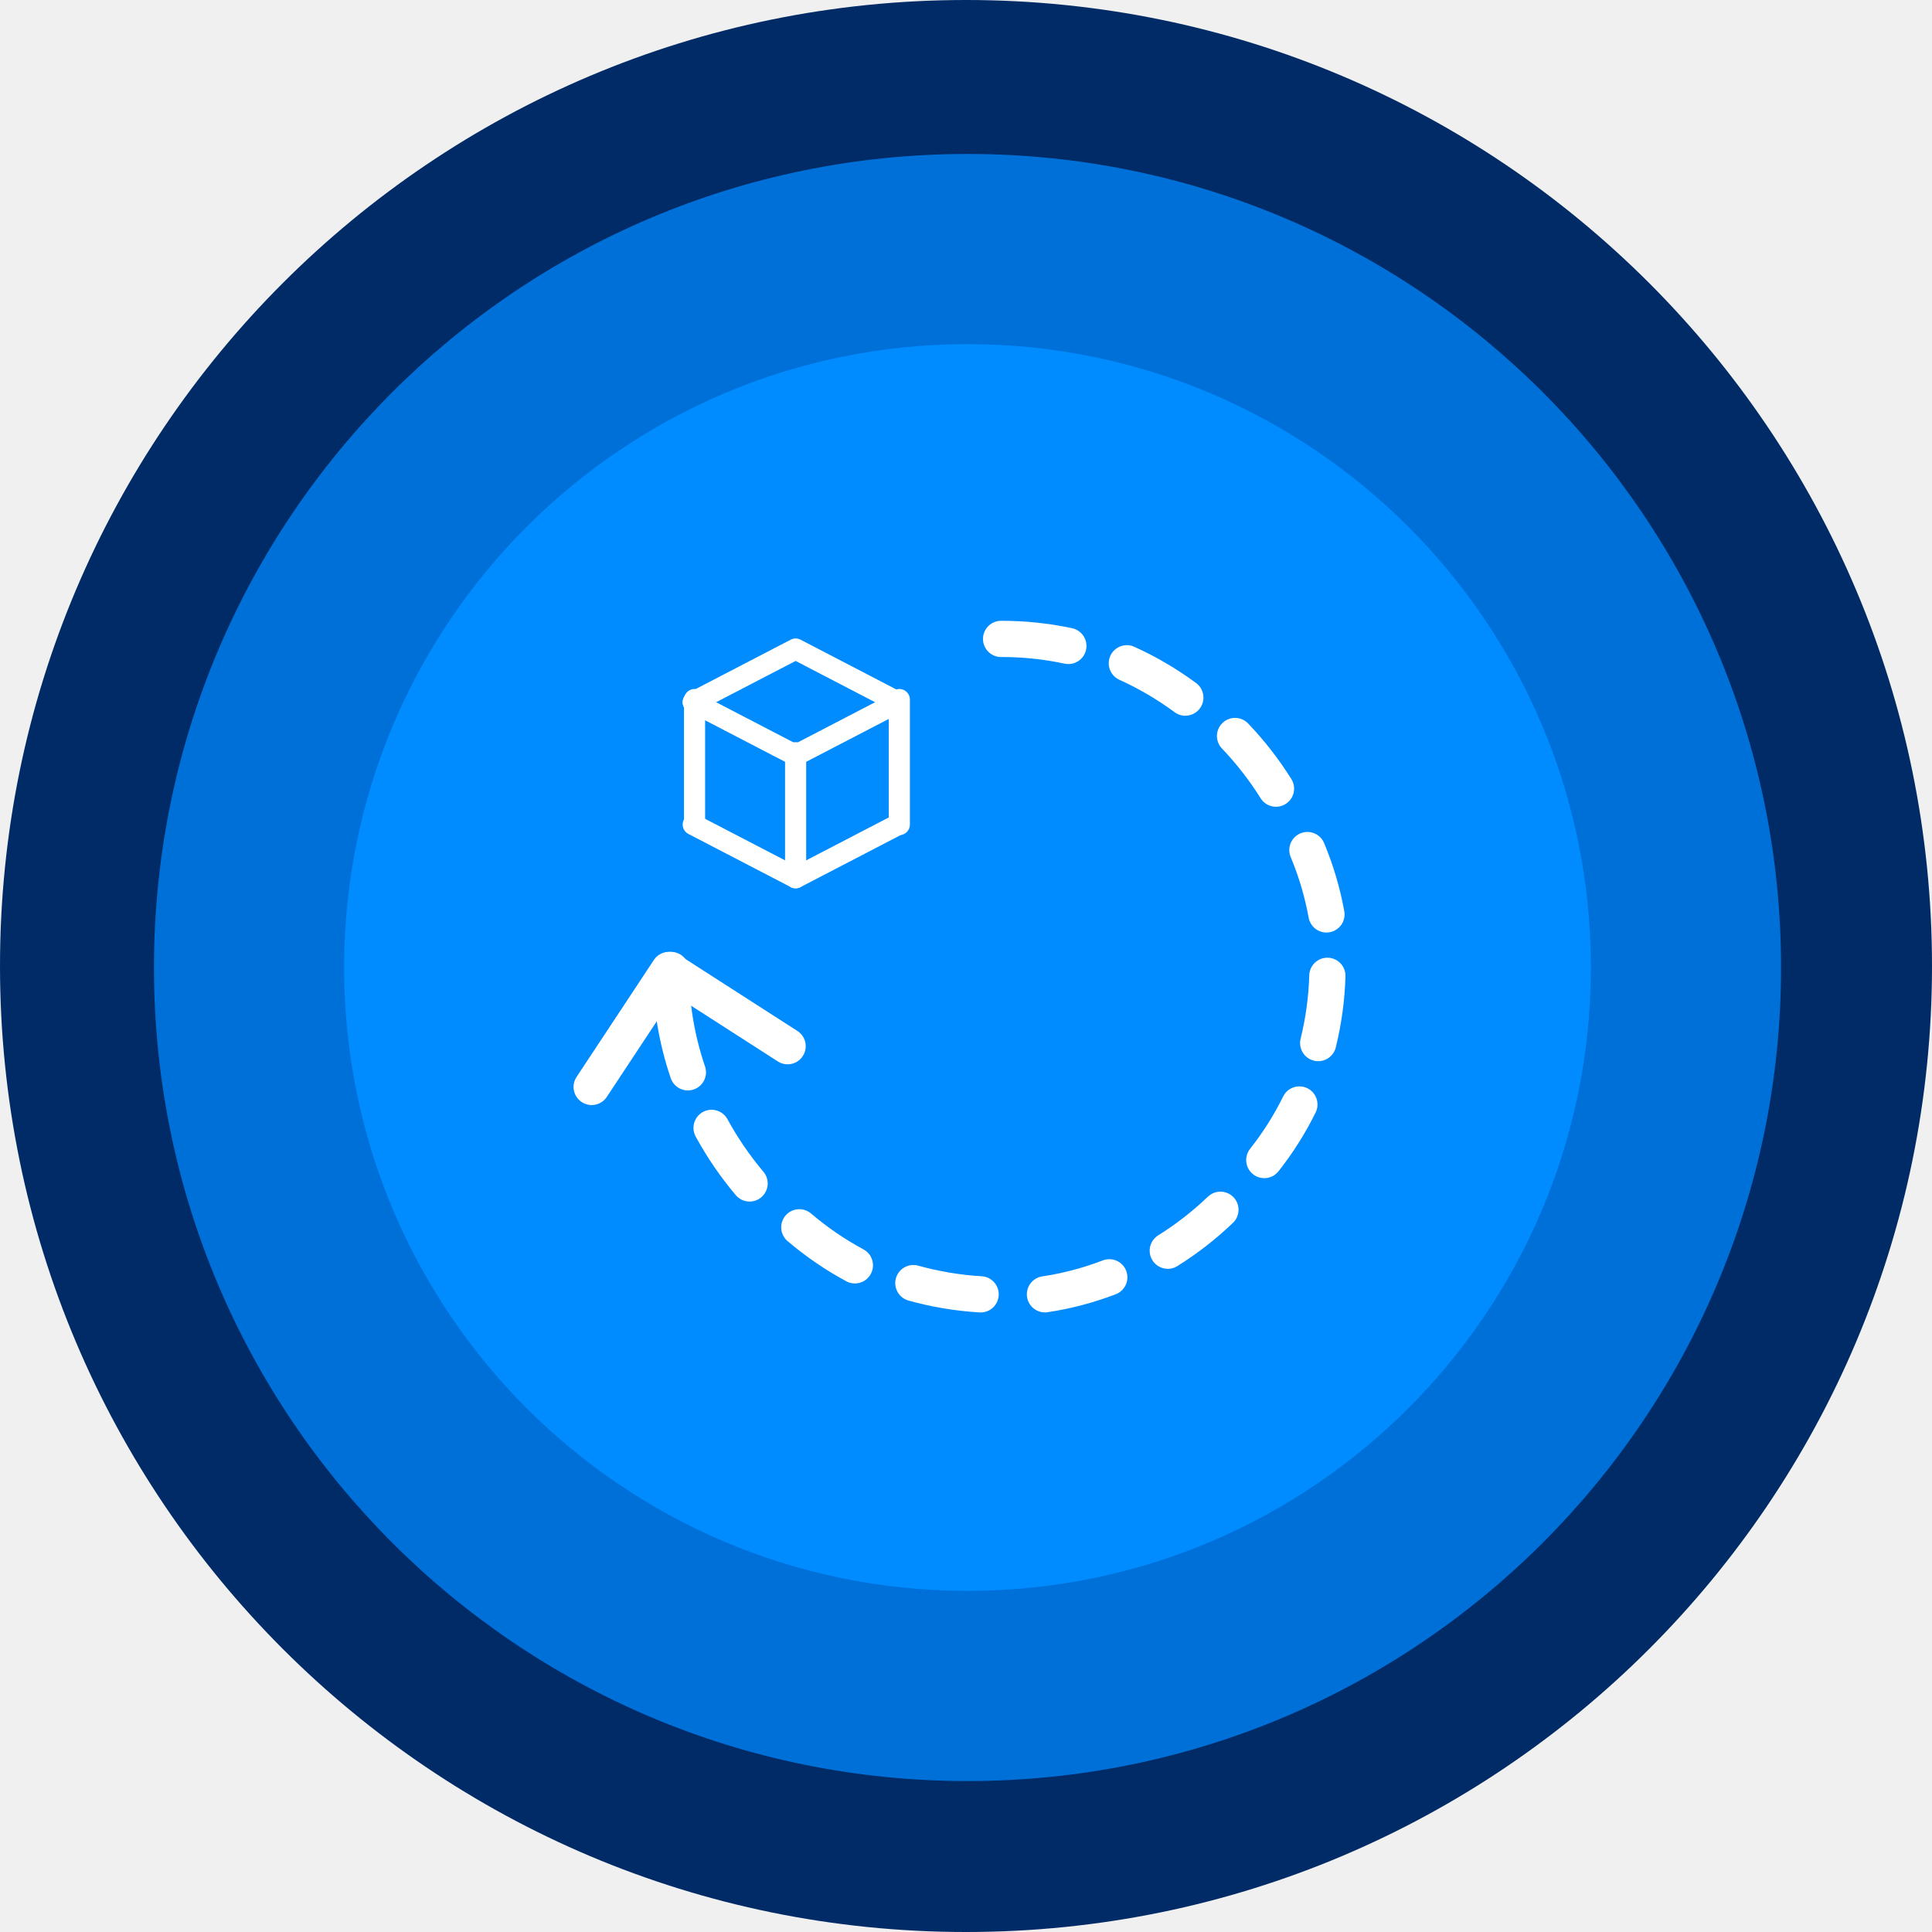
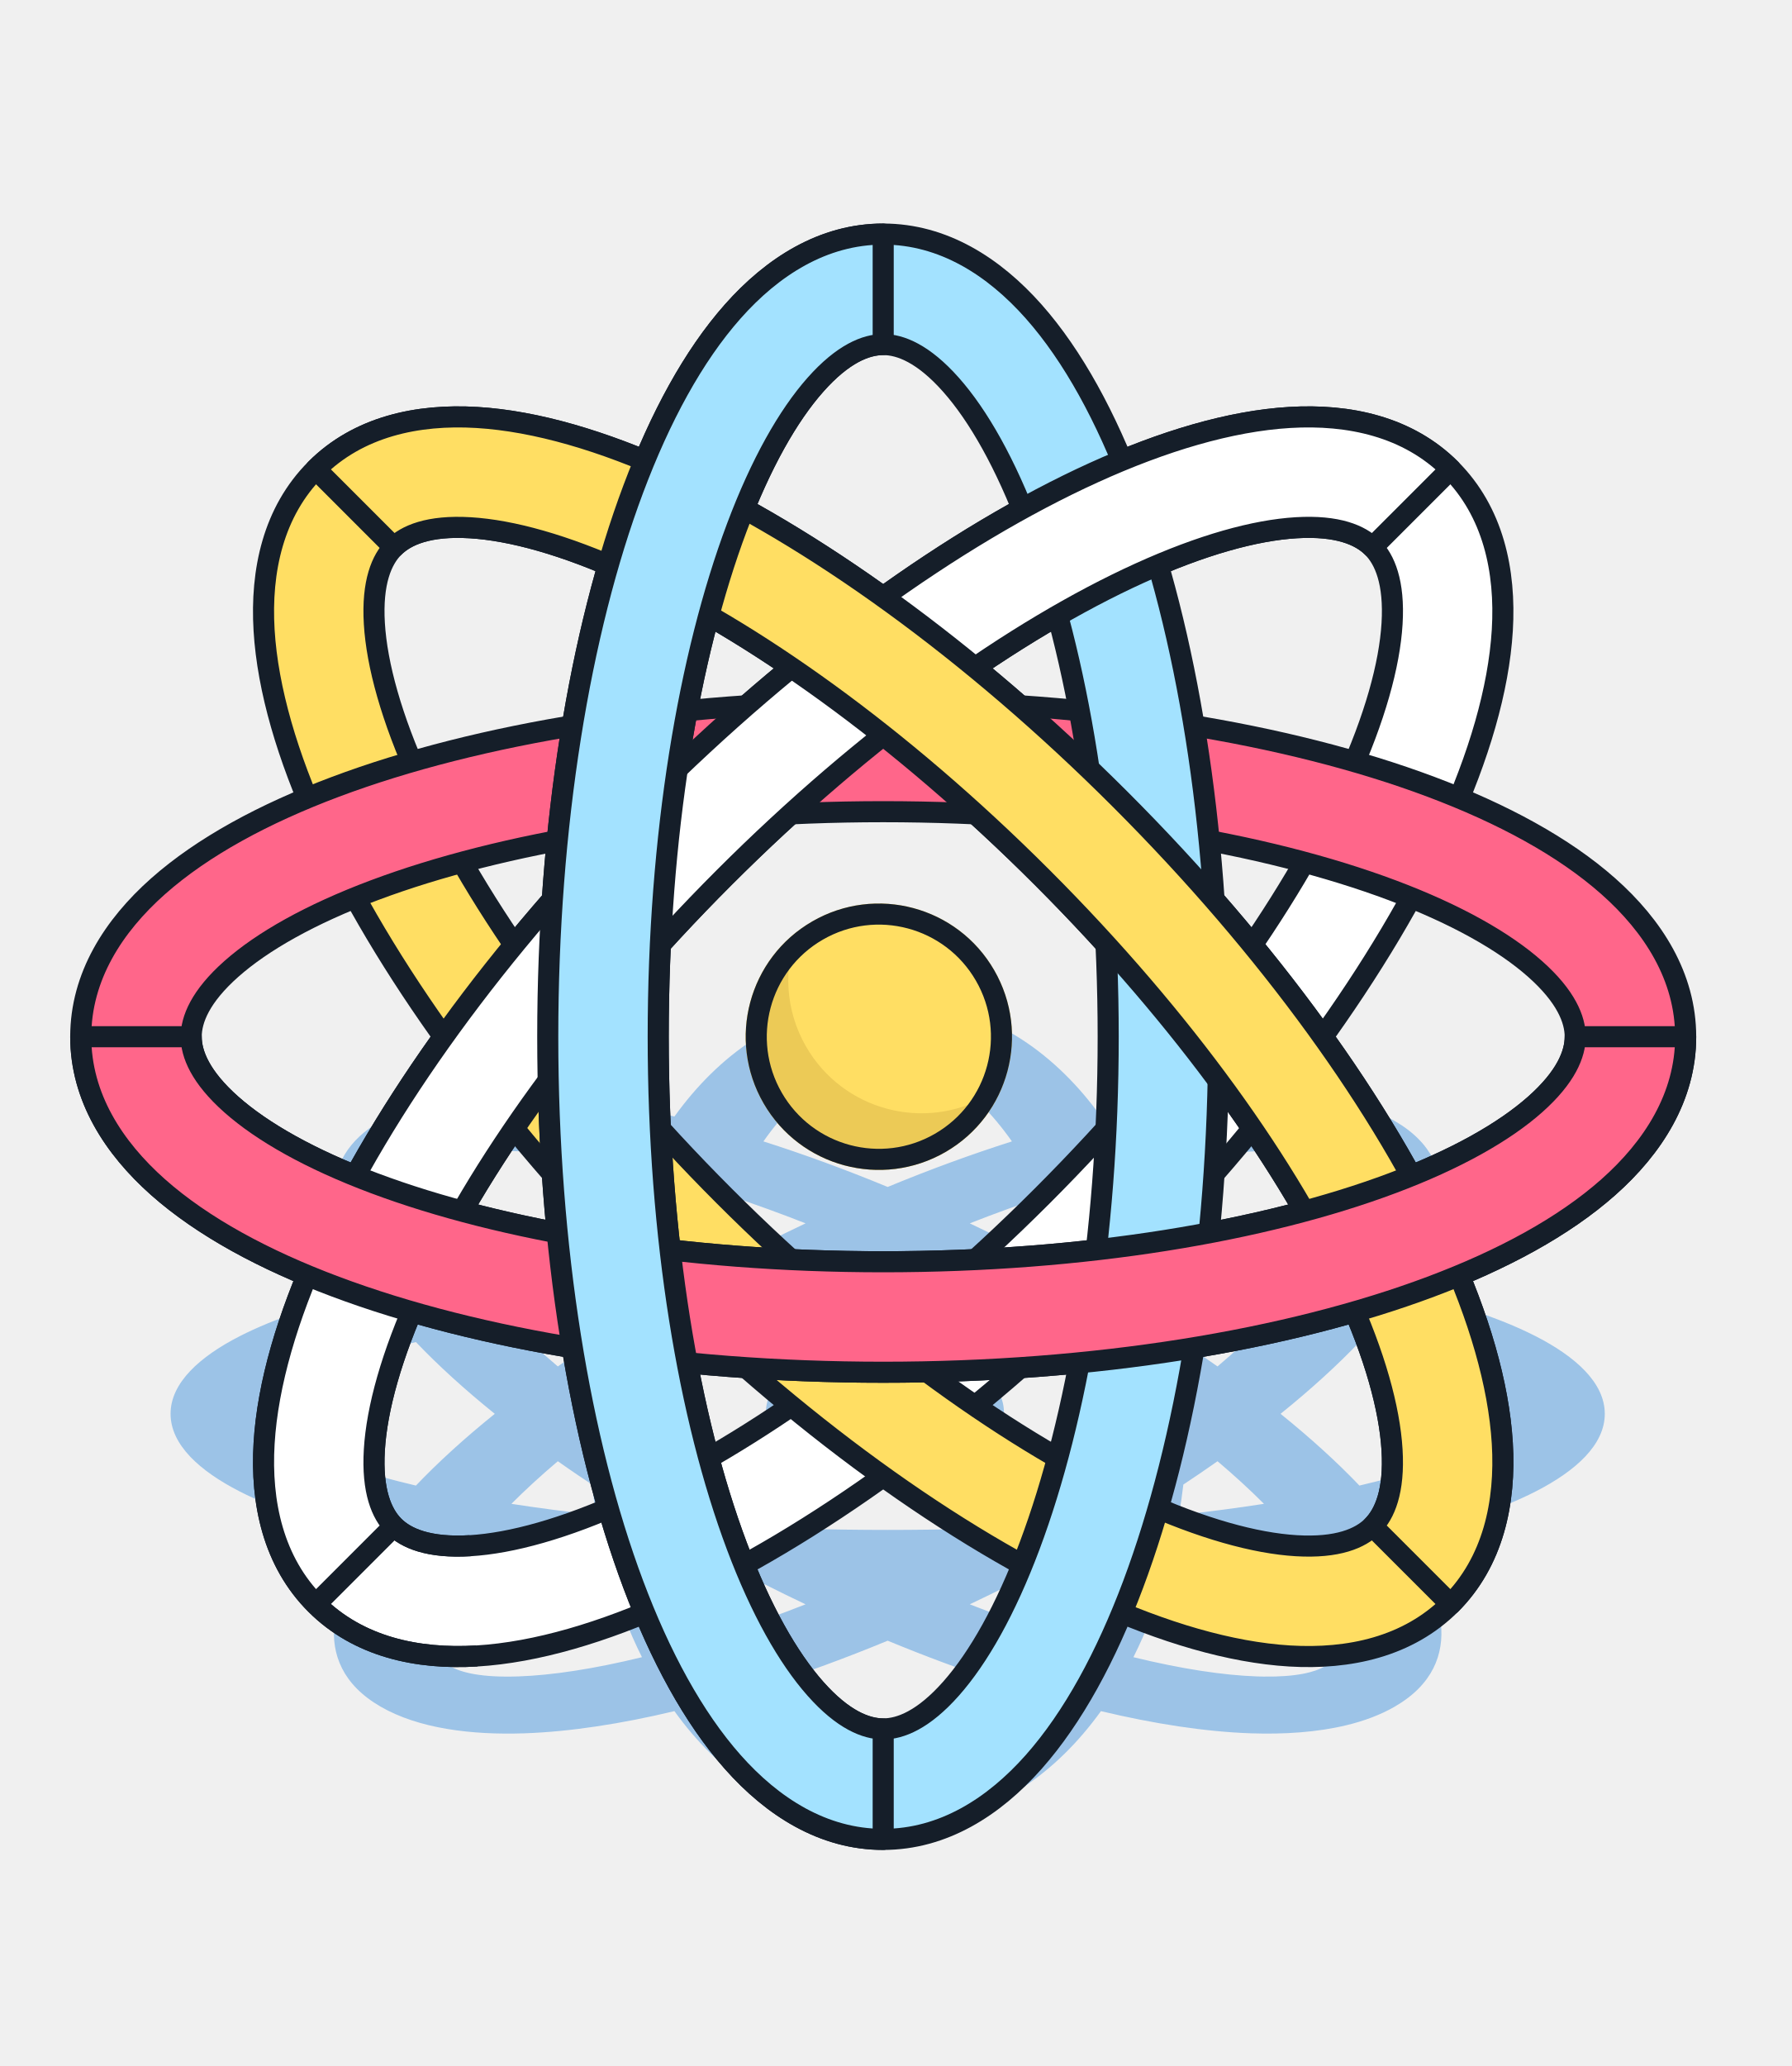
- <svg xmlns="http://www.w3.org/2000/svg" width="640px" height="640px" viewBox="0 0 640 640" version="1.1">
-   <g stroke="none" stroke-width="1" fill="none" fill-rule="evenodd">
-     <circle id="lg" fill="#002B66" cx="320" cy="320" r="320" />
-     <circle id="md" fill="#0070D9" cx="320.5" cy="320.5" r="269.5" />
-     <circle id="sm" fill="#008BFF" cx="320.5" cy="320.5" r="206.5" />
-     <g id="dash-circle" transform="translate(320, 319.8594) rotate(-360) translate(-320, -319.8594) translate(196, 207)" stroke="#FFFFFF" stroke-linecap="round" stroke-linejoin="round" stroke-width="12">
-       <polyline id="Path" points="0 153.062 25.604 114.312 64.906 139.564" />
-       <path d="M135.625,4.65 C143.107,4.627 150.573,5.406 157.906,6.975" id="Path" />
-       <path d="M177.281,12.722 C184.082,15.799 190.574,19.608 196.656,24.091" id="Path" />
-       <path d="M213.125,36.812 C218.216,42.141 222.761,47.984 226.688,54.25" id="Path" />
-       <path d="M237.094,74.594 C239.971,81.478 242.086,88.619 243.406,95.906" id="Path" />
-       <path d="M243.705,116.25 C243.492,123.756 242.475,131.221 240.67,138.531" id="Path" />
-       <path d="M234.438,158.875 C231.249,165.362 227.354,171.53 222.812,177.281" id="Path" />
-       <path d="M208.281,193.75 C202.927,198.876 197.085,203.421 190.844,207.312" id="Path" />
-       <path d="M171.469,216.124 C164.561,218.779 157.42,220.665 150.156,221.751" id="Path" />
-       <path d="M128.844,221.766 C121.315,221.325 113.849,220.079 106.562,218.046" id="Path" />
-       <path d="M87.188,212.156 C80.676,208.648 74.509,204.429 68.781,199.562" id="Path" />
-       <path d="M52.312,185.031 C47.516,179.351 43.296,173.184 39.719,166.625" id="Path" />
-       <path d="M31.87,148.219 C28.138,137.264 26.243,125.823 26.255,114.312" id="Path" />
+ <svg xmlns="http://www.w3.org/2000/svg" width="85" height="98" viewBox="0 0 85 98" fill="none">
+   <g clip-path="url(#clip0_73_8825)">
+     <g opacity="0.35">
+       <path fill-rule="evenodd" clip-rule="evenodd" d="M36.534 66.145C36.231 66.797 36.294 67.456 36.648 68.05C36.944 68.544 37.443 68.993 38.103 69.355C38.763 69.717 39.585 69.992 40.526 70.137C41.809 70.335 43.106 70.262 44.236 69.978C45.759 69.596 46.977 68.831 47.44 67.832C48.247 66.094 46.46 64.307 43.448 63.841C42.028 63.621 40.589 63.735 39.38 64.098C38.026 64.506 36.96 65.227 36.534 66.145Z" fill="#006FD6" />
+       <path fill-rule="evenodd" clip-rule="evenodd" d="M35.741 84.814C37.417 85.906 39.567 86.707 42.117 86.707C44.668 86.707 46.818 85.906 48.494 84.814C49.946 83.869 51.193 82.616 52.236 81.167C54.748 81.766 57.165 82.143 59.349 82.219C60.926 82.273 62.494 82.172 63.889 81.834C64.725 81.632 65.5 81.344 66.176 80.954C67.98 79.912 68.519 78.469 68.367 77.012C68.236 75.751 67.583 74.356 66.546 72.906C69.056 72.304 71.226 71.584 72.864 70.746C74.755 69.778 76.142 68.537 76.142 67.064C76.142 65.592 74.755 64.351 72.864 63.383C72.365 63.128 71.817 62.883 71.224 62.65C70.844 62.5 70.447 62.355 70.032 62.215C68.971 61.855 67.801 61.524 66.546 61.223C67.583 59.773 68.236 58.378 68.367 57.117C68.519 55.66 67.98 54.217 66.176 53.175C65.533 52.804 64.802 52.526 64.012 52.325C62.587 51.963 60.973 51.854 59.349 51.91C57.165 51.986 54.748 52.363 52.236 52.962C51.193 51.513 49.946 50.26 48.494 49.315C48.075 49.042 47.626 48.787 47.149 48.559C46.579 48.285 45.968 48.05 45.318 47.865C44.337 47.585 43.268 47.422 42.117 47.422C39.567 47.422 37.417 48.223 35.741 49.315C34.289 50.26 33.042 51.513 31.999 52.962C29.487 52.363 27.07 51.986 24.886 51.91C22.363 51.823 19.862 52.134 18.059 53.175C16.481 54.087 15.87 55.306 15.844 56.572C15.841 56.753 15.849 56.935 15.868 57.117C15.999 58.378 16.652 59.773 17.689 61.223C15.179 61.825 13.009 62.545 11.371 63.383C9.48 64.351 8.093 65.592 8.093 67.064C8.093 68.537 9.481 69.778 11.372 70.746C13.009 71.584 15.179 72.304 17.689 72.906C16.652 74.356 15.999 75.751 15.867 77.012C15.716 78.469 16.255 79.912 18.059 80.954C19.862 81.995 22.363 82.306 24.886 82.219C27.07 82.143 29.487 81.766 31.999 81.167C33.042 82.616 34.289 83.869 35.741 84.814ZM61.712 54.714C62.034 54.769 62.298 54.841 62.514 54.923C62.649 54.974 62.765 55.03 62.864 55.087C63.381 55.385 63.798 55.941 63.692 56.954C63.598 57.863 63.087 59.006 62.114 60.334C60.014 59.983 57.728 59.687 55.299 59.455C54.897 58.052 54.385 56.733 53.776 55.521C56.076 54.959 58.056 54.664 59.63 54.609C60.508 54.579 61.187 54.624 61.712 54.714ZM19.734 70.468C17.42 69.926 15.658 69.326 14.479 68.723C13.163 68.049 12.777 67.486 12.777 67.064C12.777 66.643 13.163 66.079 14.479 65.406C15.658 64.802 17.42 64.203 19.734 63.661C20.789 64.766 22.043 65.909 23.476 67.064C22.043 68.22 20.788 69.362 19.734 70.468ZM26.467 64.816C25.655 64.128 24.919 63.453 24.264 62.795C25.533 62.598 26.88 62.421 28.296 62.266C28.215 62.741 28.146 63.222 28.089 63.71C27.532 64.078 26.991 64.447 26.467 64.816ZM36.307 58.966C35.462 58.998 34.628 59.038 33.806 59.085C34.074 58.268 34.381 57.49 34.722 56.758C35.861 57.136 37.031 57.561 38.222 58.029C37.583 58.332 36.944 58.644 36.307 58.966ZM42.117 56.303C40.115 55.475 38.137 54.751 36.222 54.142C37.16 52.806 38.199 51.789 39.245 51.108C40.411 50.349 41.387 50.126 42.117 50.126C42.483 50.126 42.909 50.182 43.39 50.333C43.645 50.413 43.916 50.519 44.201 50.658C44.453 50.782 44.716 50.93 44.99 51.108C46.036 51.789 47.074 52.806 48.013 54.142C46.098 54.751 44.12 55.475 42.117 56.303ZM63.692 77.175C63.798 78.188 63.381 78.744 62.864 79.042C62.38 79.321 61.503 79.55 59.95 79.528C59.846 79.526 59.74 79.523 59.63 79.52C58.056 79.465 56.076 79.17 53.777 78.608C54.385 77.396 54.897 76.077 55.299 74.674C57.728 74.442 60.014 74.146 62.114 73.795C63.087 75.123 63.598 76.266 63.692 77.175ZM24.605 54.609C22.85 54.548 21.887 54.789 21.37 55.087C20.854 55.385 20.437 55.941 20.543 56.954C20.637 57.863 21.148 59.006 22.121 60.334C24.221 59.983 26.507 59.687 28.936 59.455C29.339 58.052 29.851 56.733 30.459 55.521C28.159 54.959 26.178 54.664 24.605 54.609ZM32.578 67.065C32.578 67.831 32.61 68.585 32.671 69.323C33.532 69.87 34.433 70.416 35.372 70.959C36.311 71.501 37.257 72.021 38.204 72.518C39.483 72.553 40.79 72.571 42.118 72.571C43.446 72.571 44.752 72.553 46.031 72.518C46.978 72.021 47.924 71.501 48.863 70.959C49.802 70.416 50.703 69.871 51.564 69.324C51.625 68.585 51.657 67.831 51.657 67.064C51.657 66.298 51.625 65.544 51.564 64.805C50.703 64.258 49.802 63.713 48.863 63.17C47.924 62.628 46.978 62.108 46.03 61.611C44.752 61.576 43.446 61.557 42.118 61.557C40.79 61.557 39.483 61.576 38.205 61.611C37.257 62.108 36.311 62.628 35.372 63.17C34.433 63.713 33.532 64.258 32.671 64.805C32.61 65.544 32.578 66.298 32.578 67.065ZM27.469 70.005C27.129 69.775 26.794 69.544 26.467 69.313C25.655 70.001 24.919 70.676 24.264 71.334C25.533 71.531 26.88 71.708 28.296 71.863C28.215 71.388 28.146 70.907 28.089 70.419C27.88 70.281 27.674 70.143 27.469 70.005ZM38.222 76.1C37.583 75.797 36.944 75.485 36.306 75.163C35.462 75.13 34.628 75.09 33.805 75.043C34.073 75.861 34.381 76.639 34.722 77.371C35.861 76.993 37.031 76.568 38.222 76.1ZM42.117 77.826C43.87 78.55 45.603 79.195 47.292 79.753C47.533 79.832 47.773 79.91 48.013 79.987C47.074 81.323 46.036 82.34 44.99 83.021C43.824 83.78 42.848 84.003 42.117 84.003C41.387 84.003 40.411 83.78 39.245 83.021C38.199 82.34 37.16 81.323 36.222 79.987C38.137 79.378 40.115 78.654 42.117 77.826ZM50.429 59.085C50.161 58.268 49.854 57.49 49.513 56.758C48.374 57.136 47.204 57.561 46.013 58.029C46.652 58.332 47.291 58.644 47.928 58.966C48.773 58.998 49.607 59.038 50.429 59.085ZM71.458 67.064C71.458 66.643 71.072 66.079 69.757 65.406C69.302 65.173 68.76 64.941 68.134 64.713C67.136 64.348 65.923 63.994 64.501 63.661C63.446 64.766 62.192 65.909 60.759 67.064C62.192 68.221 63.446 69.363 64.501 70.468C66.816 69.926 68.577 69.326 69.757 68.723C71.072 68.049 71.458 67.486 71.458 67.064ZM46.013 76.1C46.652 75.797 47.291 75.485 47.928 75.163C48.773 75.13 49.607 75.09 50.429 75.043C50.161 75.861 49.854 76.639 49.513 77.371C48.374 76.993 47.204 76.568 46.013 76.1ZM57.768 69.313C57.244 69.682 56.703 70.051 56.146 70.419C56.089 70.907 56.02 71.388 55.939 71.863C57.355 71.708 58.702 71.531 59.971 71.334C59.315 70.676 58.58 70.001 57.768 69.313ZM59.971 62.795C58.702 62.598 57.355 62.421 55.939 62.266C56.02 62.741 56.089 63.222 56.146 63.71C56.703 64.078 57.244 64.447 57.768 64.816C58.58 64.128 59.316 63.453 59.971 62.795ZM28.936 74.674C29.338 76.077 29.851 77.396 30.459 78.608C28.159 79.17 26.178 79.465 24.605 79.52C22.85 79.581 21.887 79.34 21.37 79.042C20.854 78.744 20.437 78.188 20.543 77.175C20.637 76.266 21.148 75.123 22.121 73.795C24.221 74.146 26.507 74.442 28.936 74.674Z" fill="#006FD6" />
    </g>
-     <g id="box" transform="translate(227, 215)" stroke="#FFFFFF" stroke-linecap="round" stroke-linejoin="round" stroke-width="7">
-       <line x1="3.083" y1="16.738" x2="3.083" y2="58.143" id="Path" />
-       <polyline id="Path" points="70.476 17.619 36.56 35.238 2.643 17.619" />
-       <polyline id="Path" points="2.643 17.619 36.56 0 70.476 17.619" />
-       <polyline id="Path" points="70.476 58.143 36.56 75.762 2.643 58.143" />
-       <line x1="70.917" y1="16.738" x2="70.917" y2="58.143" id="Path" />
-       <line x1="36.56" y1="34.357" x2="36.56" y2="75.762" id="Path" />
-     </g>
+     <path fill-rule="evenodd" clip-rule="evenodd" d="M29.742 71.166C35.627 68.491 42.694 63.484 49.454 56.725C56.213 49.965 61.219 42.898 63.894 37.013C65.236 34.061 65.931 31.539 66.049 29.579C66.167 27.616 65.7 26.538 65.122 25.96C64.544 25.382 63.466 24.916 61.503 25.034C59.544 25.151 57.021 25.846 54.069 27.188C48.184 29.863 41.117 34.869 34.357 41.629C27.598 48.388 22.592 55.456 19.917 61.34C18.575 64.292 17.88 66.815 17.762 68.774C17.644 70.738 18.111 71.816 18.689 72.393C19.267 72.971 20.345 73.438 22.308 73.32C24.268 73.202 26.79 72.507 29.742 71.166ZM22.623 78.551C19.799 78.721 17.001 78.118 14.983 76.099C12.965 74.081 12.361 71.283 12.531 68.46C12.701 65.632 13.652 62.458 15.146 59.172C18.142 52.581 23.565 45.009 30.651 37.923C37.738 30.837 45.309 25.413 51.901 22.417C55.187 20.923 58.361 19.972 61.188 19.802C64.012 19.633 66.81 20.236 68.828 22.254C70.846 24.273 71.45 27.071 71.28 29.894C71.11 32.721 70.159 35.896 68.665 39.182C65.67 45.773 60.246 53.345 53.16 60.431C46.073 67.517 38.502 72.941 31.911 75.937C28.625 77.43 25.45 78.381 22.623 78.551Z" fill="white" stroke="#151E29" stroke-linejoin="round" />
+     <path fill-rule="evenodd" clip-rule="evenodd" d="M19.916 37.013C22.591 42.898 27.598 49.965 34.357 56.725C41.116 63.484 48.184 68.49 54.069 71.165C57.02 72.507 59.543 73.202 61.502 73.32C63.466 73.438 64.544 72.971 65.122 72.393C65.7 71.815 66.166 70.737 66.048 68.774C65.93 66.814 65.236 64.292 63.894 61.34C61.219 55.455 56.213 48.388 49.453 41.628C42.694 34.869 35.626 29.863 29.741 27.188C26.79 25.846 24.267 25.151 22.308 25.034C20.344 24.915 19.266 25.382 18.688 25.96C18.111 26.538 17.644 27.616 17.762 29.579C17.88 31.539 18.574 34.061 19.916 37.013ZM12.53 29.894C12.361 27.07 12.964 24.272 14.982 22.254C17.001 20.236 19.799 19.632 22.622 19.802C25.449 19.972 28.624 20.923 31.91 22.416C38.501 25.413 46.073 30.836 53.159 37.922C60.245 45.009 65.669 52.58 68.665 59.172C70.159 62.458 71.11 65.632 71.28 68.46C71.449 71.283 70.846 74.081 68.828 76.099C66.809 78.117 64.011 78.721 61.188 78.551C58.361 78.381 55.186 77.43 51.9 75.936C45.309 72.941 37.737 67.517 30.651 60.431C23.565 53.344 18.141 45.773 15.145 39.182C13.651 35.895 12.7 32.721 12.53 29.894Z" fill="#FFDE63" stroke="#151E29" stroke-linejoin="round" />
+     <circle cx="41.699" cy="49.176" r="6.317" transform="rotate(60 41.6987 49.1765)" fill="#FFDE63" />
+     <path opacity="0.5" fill-rule="evenodd" clip-rule="evenodd" d="M38.248 49.649C39.992 52.67 43.856 53.706 46.877 51.961C47.123 51.819 47.356 51.663 47.576 51.494C47.071 52.777 46.144 53.904 44.857 54.648C41.836 56.392 37.972 55.357 36.228 52.335C34.625 49.56 35.368 46.074 37.842 44.172C37.161 45.902 37.246 47.914 38.248 49.649Z" fill="#D9B54A" />
+     <circle cx="41.699" cy="49.176" r="5.817" transform="rotate(60 41.6987 49.1765)" stroke="#151E29" />
+     <path fill-rule="evenodd" clip-rule="evenodd" d="M66.055 42.229C60.002 39.96 51.465 38.502 41.905 38.502C32.346 38.502 23.809 39.96 17.756 42.229C14.72 43.368 12.445 44.66 10.976 45.962C9.504 47.267 9.072 48.36 9.072 49.177C9.072 49.994 9.504 51.086 10.976 52.391C12.445 53.693 14.72 54.986 17.756 56.124C23.809 58.394 32.346 59.852 41.905 59.852C51.465 59.852 60.002 58.394 66.055 56.124C69.091 54.986 71.366 53.693 72.835 52.391C74.306 51.086 74.739 49.994 74.739 49.177C74.739 48.36 74.306 47.267 72.835 45.962C71.366 44.66 69.091 43.368 66.055 42.229ZM76.311 42.041C78.428 43.917 79.98 46.323 79.98 49.177C79.98 52.031 78.428 54.436 76.311 56.313C74.192 58.192 71.275 59.764 67.895 61.032C61.116 63.574 51.927 65.092 41.905 65.092C31.884 65.092 22.695 63.574 15.916 61.032C12.536 59.764 9.619 58.192 7.499 56.313C5.383 54.436 3.831 52.031 3.831 49.177C3.831 46.323 5.383 43.917 7.499 42.041C9.619 40.162 12.536 38.59 15.916 37.322C22.695 34.78 31.884 33.261 41.905 33.261C51.927 33.261 61.116 34.78 67.895 37.322C71.275 38.59 74.192 40.162 76.311 42.041Z" fill="#FF668A" stroke="#151E29" stroke-linejoin="round" />
+     <path fill-rule="evenodd" clip-rule="evenodd" d="M48.852 73.326C51.122 67.274 52.58 58.736 52.58 49.177C52.58 39.618 51.122 31.08 48.852 25.028C47.714 21.992 46.422 19.717 45.119 18.248C43.814 16.776 42.722 16.344 41.905 16.344C41.088 16.344 39.996 16.776 38.691 18.248C37.388 19.717 36.096 21.992 34.958 25.028C32.688 31.08 31.23 39.618 31.23 49.177C31.23 58.736 32.688 67.274 34.958 73.326C36.096 76.362 37.388 78.637 38.691 80.106C39.996 81.578 41.088 82.01 41.905 82.01C42.722 82.01 43.814 81.578 45.119 80.106C46.422 78.637 47.714 76.362 48.852 73.326ZM49.041 83.583C47.164 85.699 44.759 87.251 41.905 87.251C39.051 87.251 36.645 85.699 34.769 83.583C32.89 81.464 31.318 78.547 30.05 75.167C27.508 68.388 25.989 59.198 25.989 49.177C25.989 39.156 27.508 29.966 30.05 23.187C31.318 19.808 32.89 16.89 34.769 14.771C36.645 12.655 39.051 11.103 41.905 11.103C44.759 11.103 47.164 12.655 49.041 14.771C50.92 16.89 52.492 19.808 53.76 23.187C56.302 29.966 57.821 39.156 57.821 49.177C57.821 59.198 56.302 68.388 53.76 75.167C52.492 78.547 50.92 81.464 49.041 83.583Z" fill="#A3E2FF" stroke="#151E29" stroke-linejoin="round" />
+     <path d="M65.122 25.96C64.544 25.382 63.466 24.915 61.503 25.033C59.543 25.151 57.021 25.846 54.069 27.188C48.184 29.863 41.117 34.869 34.357 41.628C27.598 48.388 22.591 55.455 19.916 61.34C18.575 64.292 17.88 66.814 17.762 68.774C17.644 70.737 18.111 71.815 18.689 72.393L14.983 76.099C12.964 74.081 12.361 71.282 12.531 68.459C12.701 65.632 13.652 62.458 15.145 59.171C18.141 52.58 23.565 45.009 30.651 37.922C37.737 30.836 45.309 25.412 51.9 22.416C55.186 20.923 58.361 19.972 61.188 19.802C64.011 19.632 66.809 20.236 68.828 22.254L65.122 25.96Z" fill="white" />
+     <path d="M18.689 72.393C18.111 71.815 17.644 70.737 17.762 68.774C17.88 66.814 18.575 64.292 19.916 61.34C22.591 55.455 27.598 48.388 34.357 41.628C41.117 34.869 48.184 29.863 54.069 27.188C57.021 25.846 59.543 25.151 61.503 25.033C63.466 24.915 64.544 25.382 65.122 25.96L68.828 22.254C66.809 20.236 64.011 19.632 61.188 19.802C58.361 19.972 55.186 20.923 51.9 22.416C45.309 25.412 37.737 30.836 30.651 37.922C23.565 45.009 18.141 52.58 15.145 59.171C13.652 62.458 12.701 65.632 12.531 68.459C12.361 71.282 12.964 74.081 14.983 76.099M18.689 72.393C19.267 72.971 20.344 73.438 22.308 73.32M18.689 72.393L14.983 76.099M14.983 76.099C17.001 78.117 19.799 78.721 22.622 78.551" stroke="#151E29" stroke-linejoin="round" />
+     <path d="M65.122 72.394C65.7 71.816 66.166 70.738 66.048 68.774C65.93 66.815 65.236 64.292 63.894 61.34C61.219 55.456 56.213 48.388 49.453 41.629C42.694 34.869 35.626 29.863 29.741 27.188C26.79 25.846 24.267 25.152 22.308 25.034C20.344 24.916 19.266 25.383 18.689 25.96L14.983 22.254C17.001 20.236 19.799 19.633 22.622 19.802C25.45 19.972 28.624 20.923 31.91 22.417C38.501 25.413 46.073 30.837 53.159 37.923C60.245 45.009 65.669 52.581 68.665 59.172C70.159 62.458 71.11 65.633 71.28 68.46C71.449 71.283 70.846 74.081 68.828 76.099L65.122 72.394Z" fill="#FFDE63" stroke="#151E29" stroke-linejoin="round" />
+     <path d="M9.072 49.177C9.072 49.994 9.504 51.086 10.976 52.391C12.445 53.693 14.72 54.986 17.756 56.124C23.809 58.394 32.346 59.851 41.905 59.851C51.465 59.851 60.002 58.394 66.055 56.124C69.091 54.986 71.366 53.693 72.835 52.391C74.306 51.086 74.739 49.994 74.739 49.177L79.98 49.177C79.98 52.031 78.428 54.436 76.311 56.313C74.192 58.192 71.275 59.764 67.895 61.031C61.116 63.574 51.927 65.092 41.905 65.092C31.884 65.092 22.695 63.574 15.916 61.031C12.536 59.764 9.619 58.192 7.499 56.313C5.383 54.436 3.831 52.031 3.831 49.177L9.072 49.177Z" fill="#FF668A" stroke="#151E29" stroke-linejoin="round" />
+     <path d="M41.905 16.344C41.088 16.344 39.996 16.776 38.691 18.248C37.389 19.717 36.096 21.992 34.958 25.028C32.688 31.08 31.23 39.618 31.23 49.177C31.23 58.736 32.688 67.274 34.958 73.326C36.096 76.362 37.389 78.637 38.691 80.106C39.996 81.578 41.088 82.01 41.905 82.01L41.905 87.251C39.051 87.251 36.645 85.699 34.769 83.583C32.89 81.464 31.318 78.547 30.05 75.167C27.508 68.388 25.989 59.198 25.989 49.177C25.989 39.156 27.508 29.966 30.05 23.187C31.318 19.808 32.89 16.89 34.769 14.771C36.645 12.655 39.051 11.103 41.905 11.103L41.905 16.344Z" fill="#A3E2FF" stroke="#151E29" stroke-linejoin="round" />
  </g>
+   <defs>
+     <clipPath id="clip0_73_8825">
+       <rect width="85" height="98" fill="white" />
+     </clipPath>
+   </defs>
</svg>
